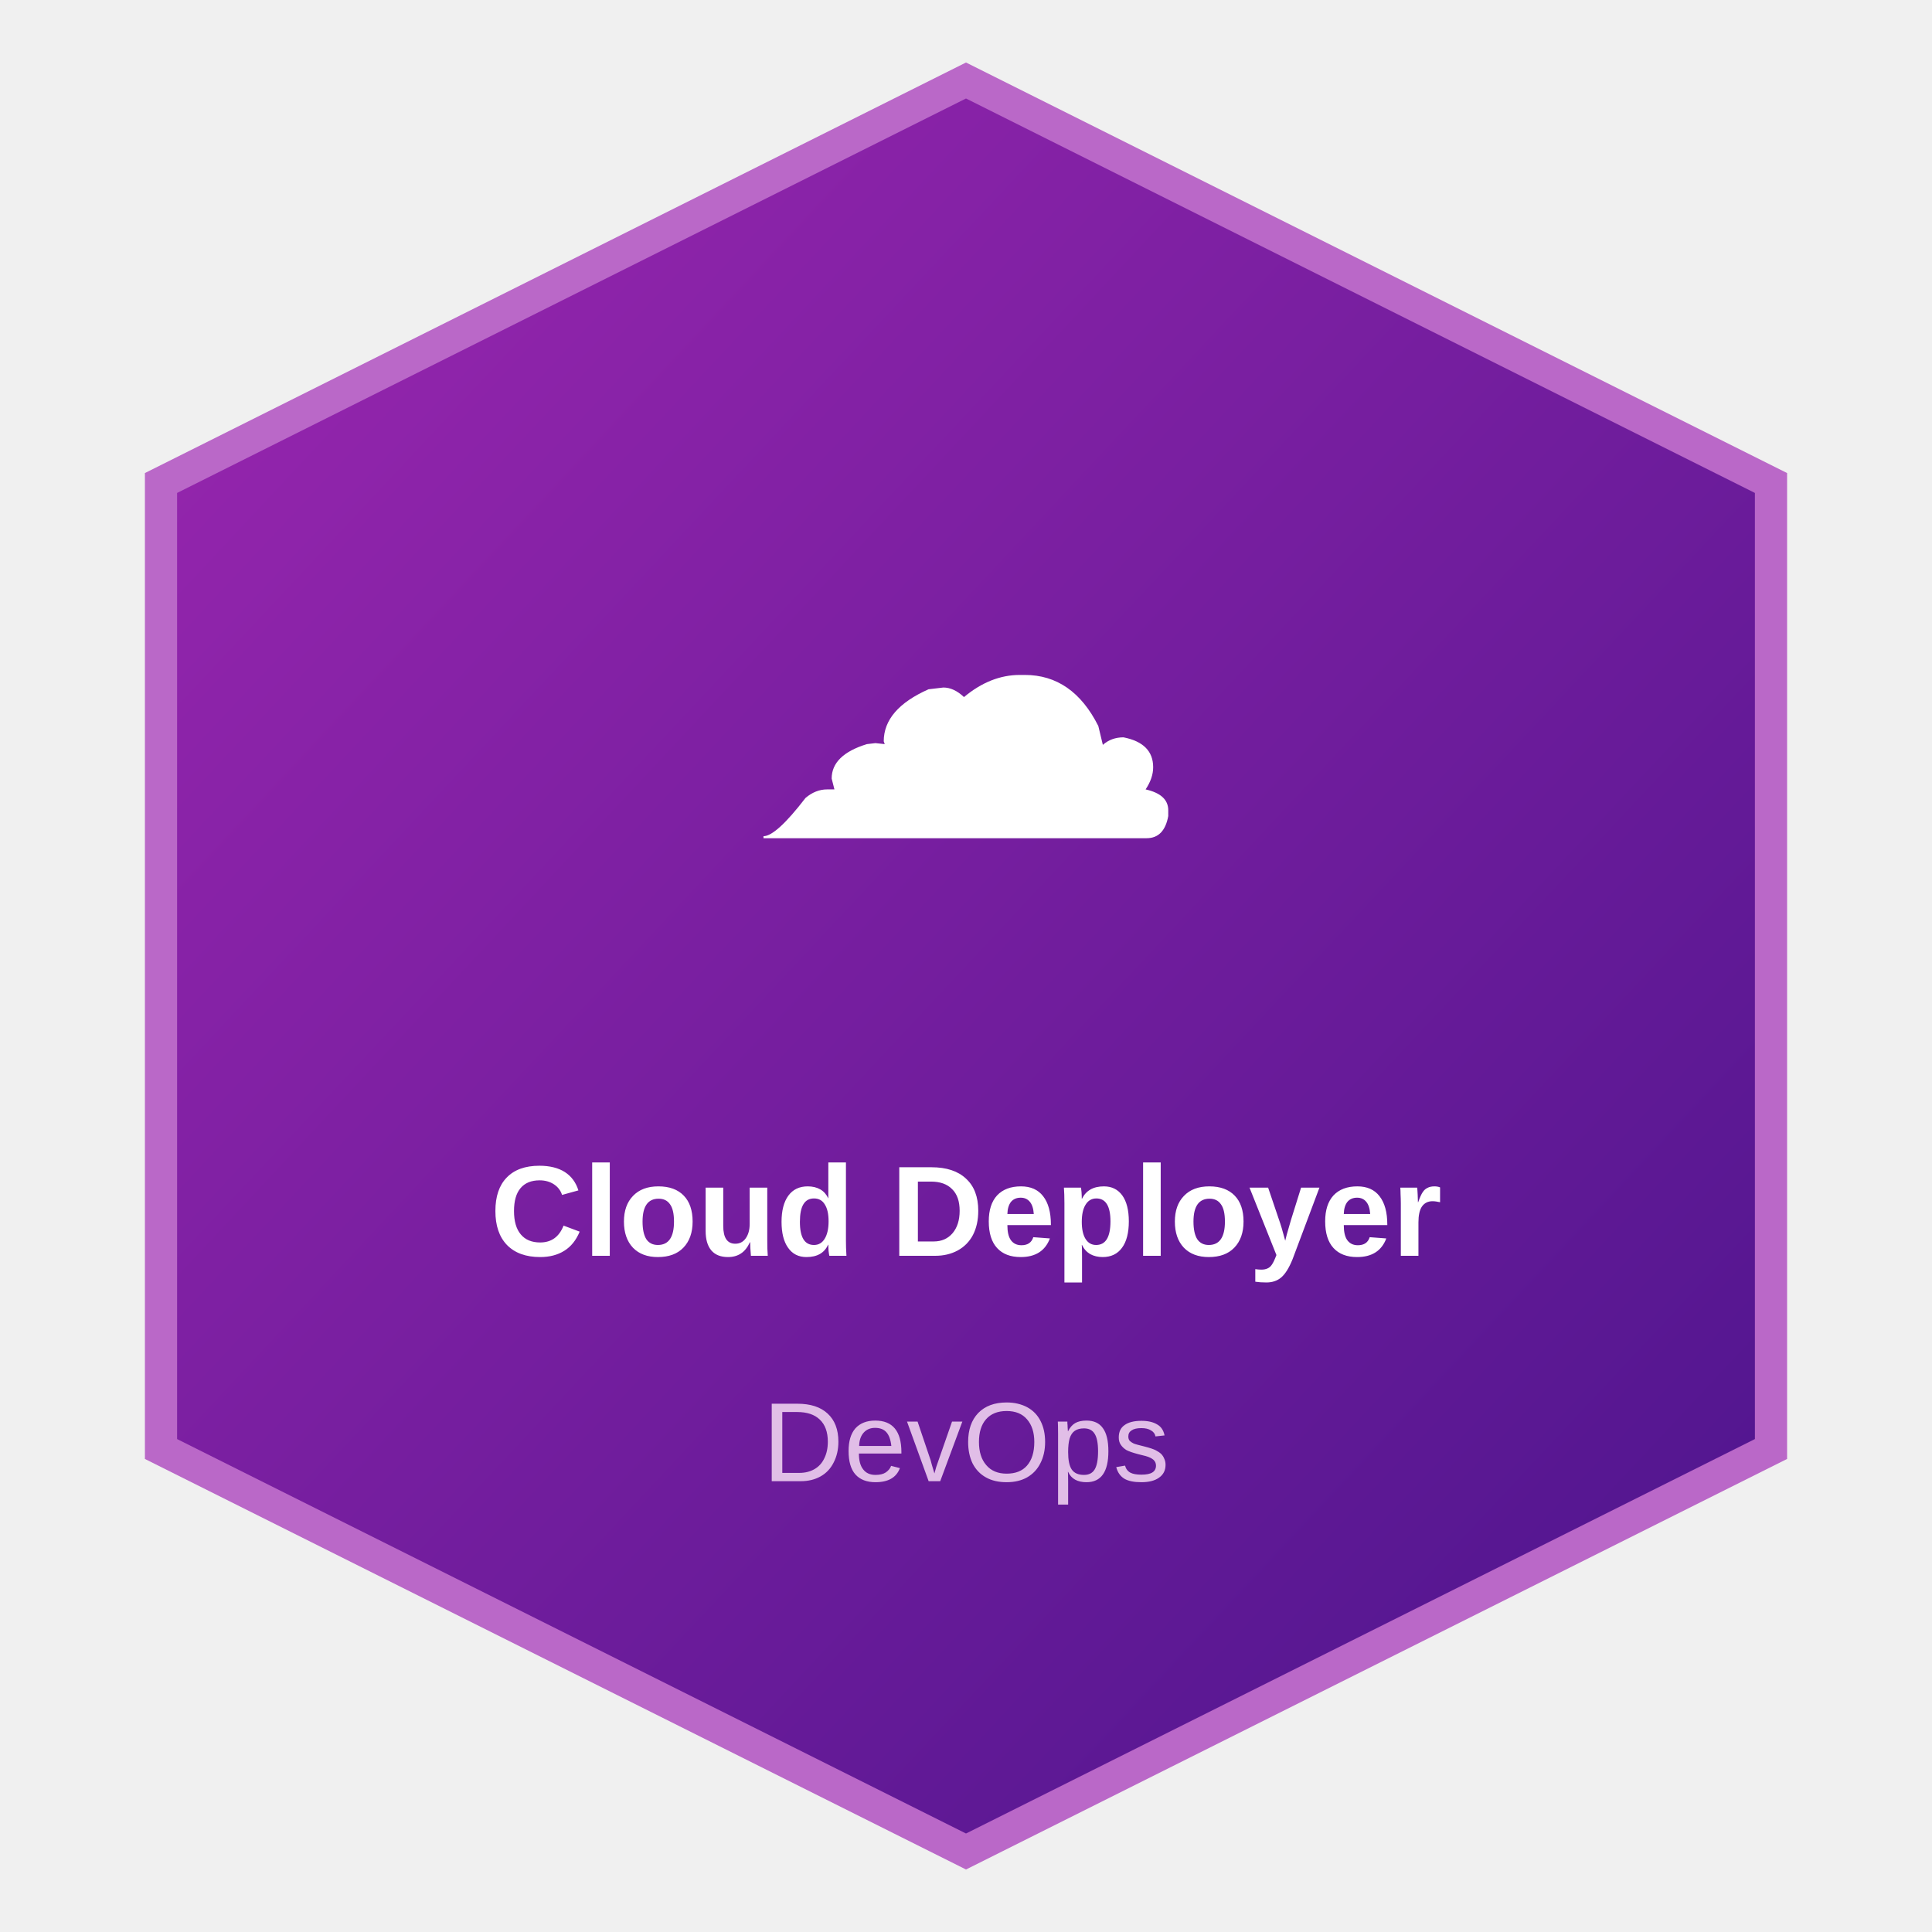
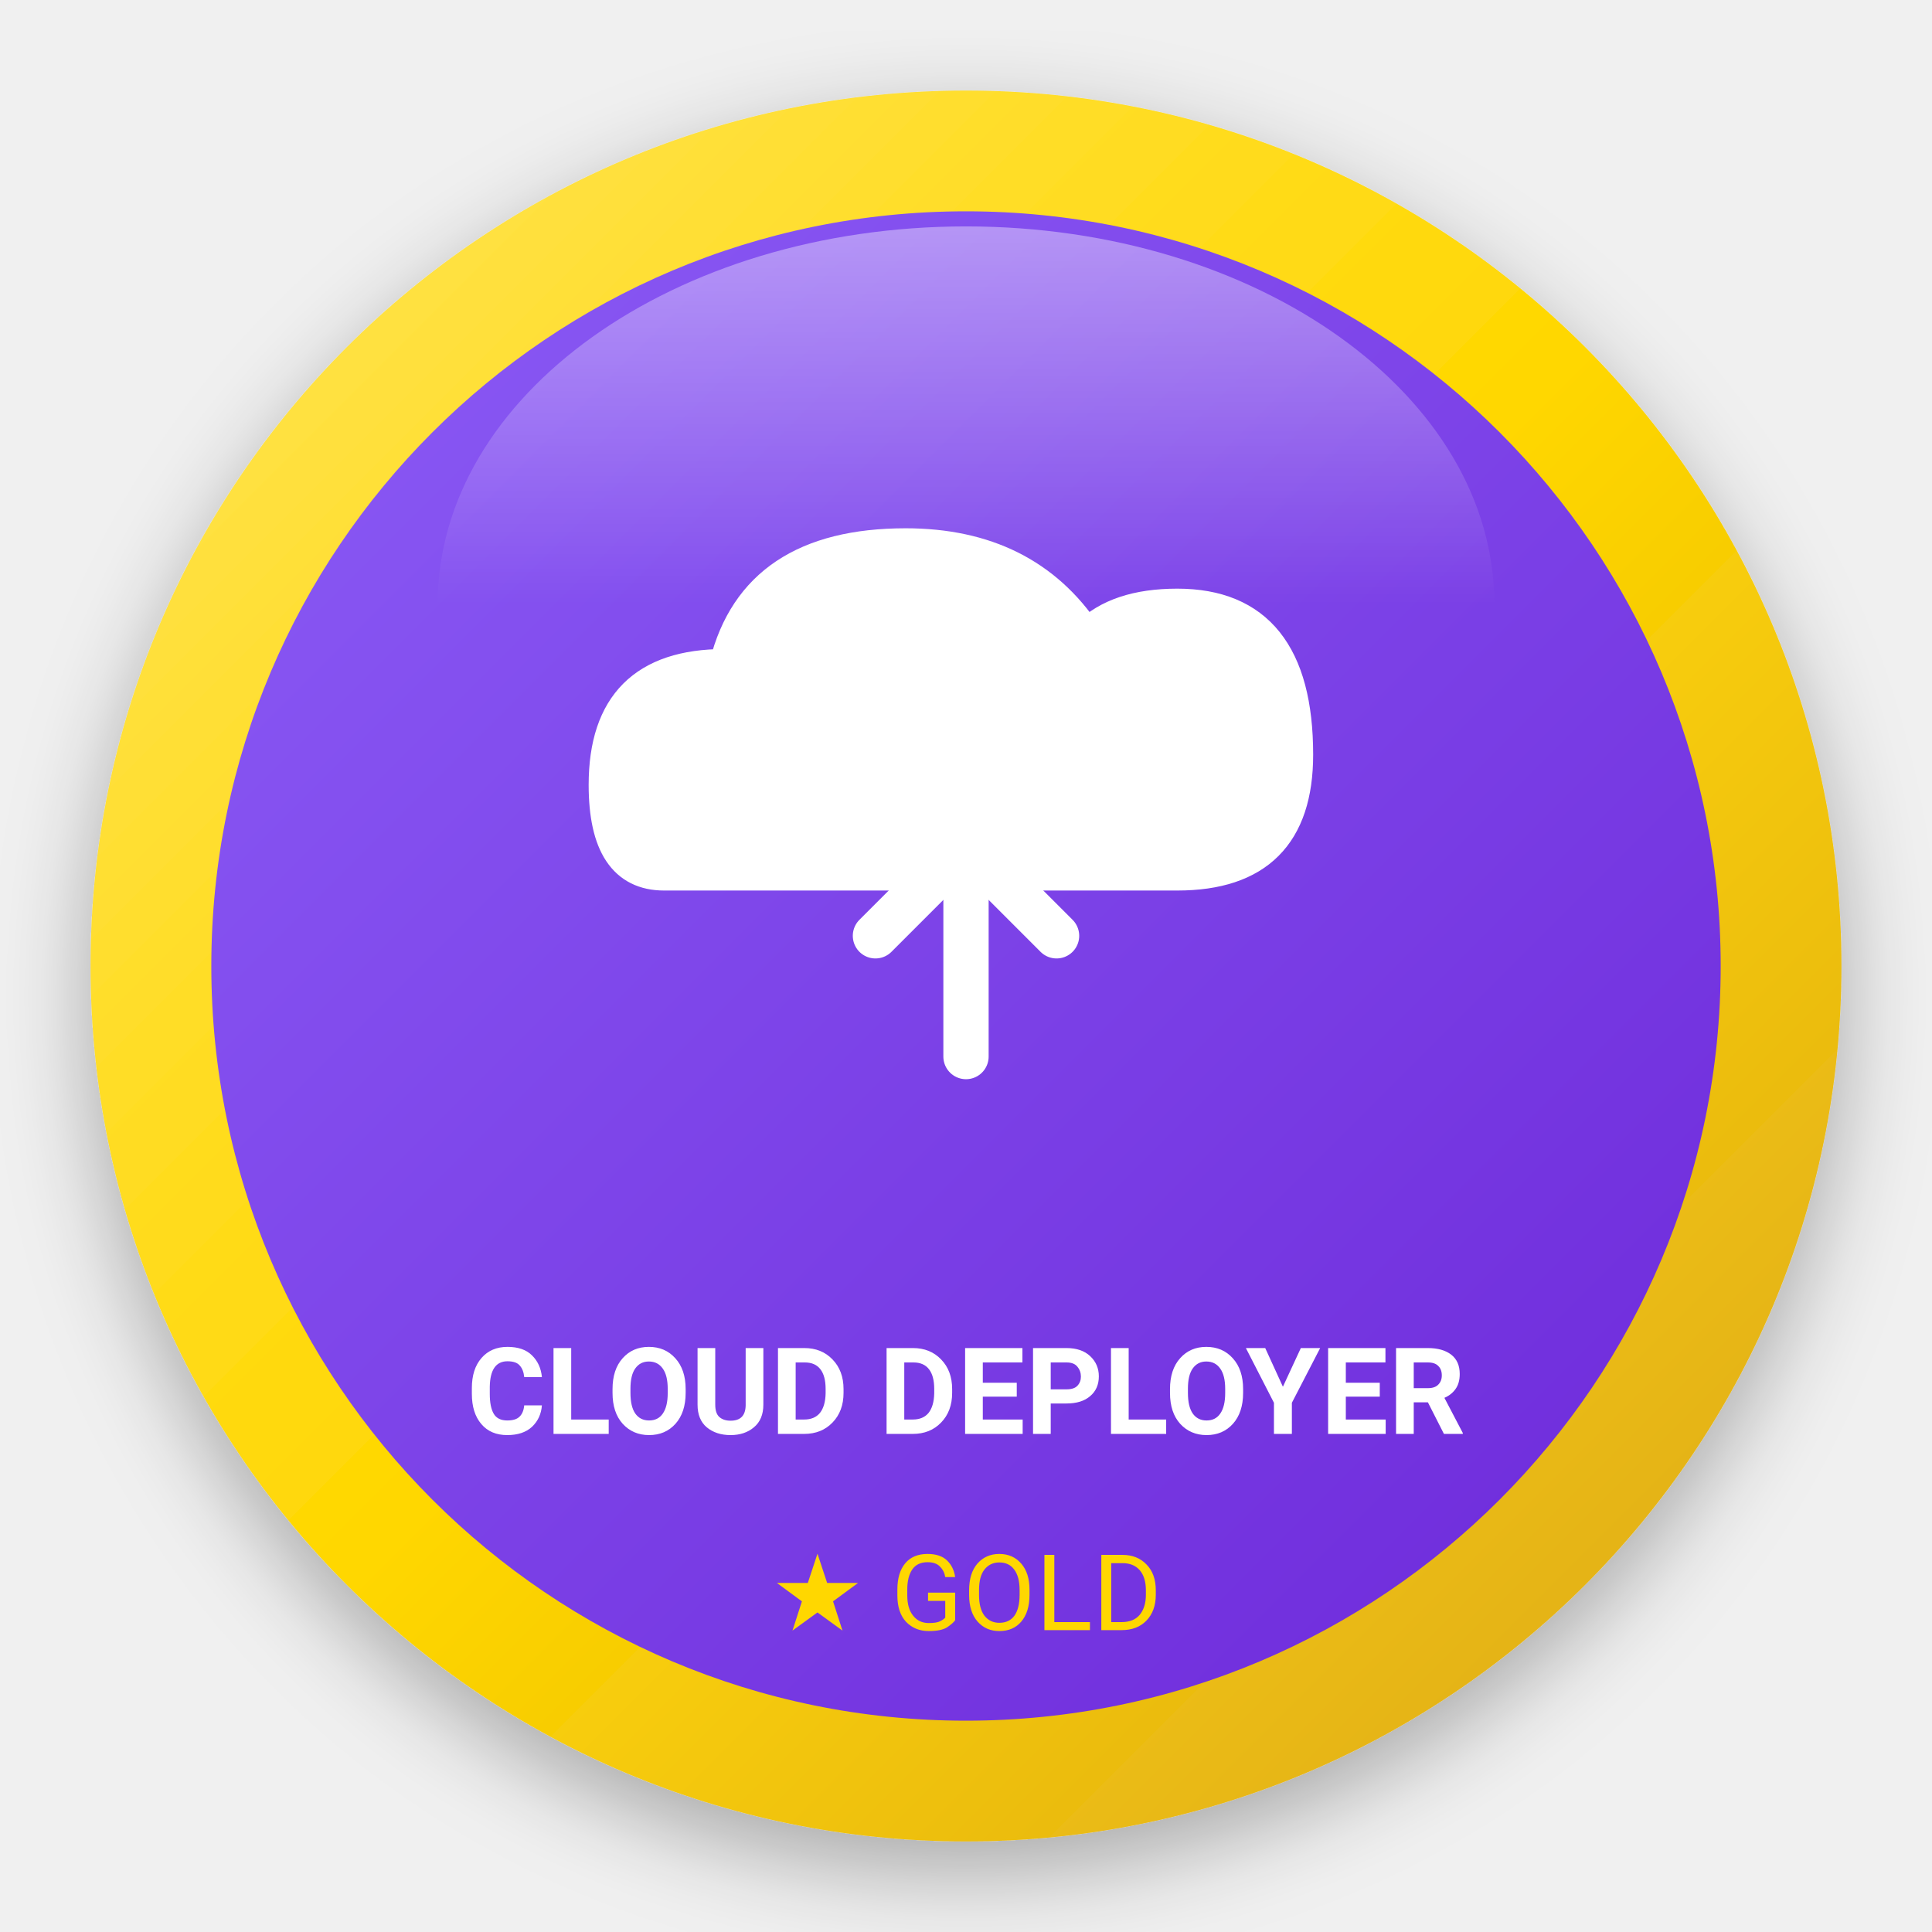
- <svg xmlns="http://www.w3.org/2000/svg" width="120" height="120" viewBox="0 0 120 120">
+ <svg xmlns="http://www.w3.org/2000/svg" width="128" height="128" viewBox="0 0 128 128">
  <defs>
-     <linearGradient id="g" x1="0%" y1="0%" x2="100%" y2="100%">
-       <stop offset="0%" stop-color="#9C27B0" />
-       <stop offset="100%" stop-color="#4A148C" />
+     <linearGradient id="bg" x1="0%" y1="0%" x2="100%" y2="100%">
+       <stop offset="0%" stop-color="#8B5CF6" />
+       <stop offset="100%" stop-color="#6D28D9" />
    </linearGradient>
+     <linearGradient id="gold" x1="0%" y1="0%" x2="100%" y2="100%">
+       <stop offset="0%" stop-color="#FFE55C" />
+       <stop offset="50%" stop-color="#FFD700" />
+       <stop offset="100%" stop-color="#DAA520" />
+     </linearGradient>
+     <linearGradient id="shine" x1="0%" y1="0%" x2="0%" y2="100%">
+       <stop offset="0%" stop-color="white" stop-opacity="0.4" />
+       <stop offset="50%" stop-color="white" stop-opacity="0" />
+     </linearGradient>
+     <filter id="shadow" x="-20%" y="-20%" width="140%" height="140%">
+       <feDropShadow dx="0" dy="2" stdDeviation="3" flood-opacity="0.3" />
+     </filter>
  </defs>
-   <polygon points="60,5 110,30 110,90 60,115 10,90 10,30" fill="url(#g)" stroke="#BA68C8" stroke-width="2" />
-   <text x="60" y="52" text-anchor="middle" font-family="Arial,sans-serif" font-size="28" fill="white">☁️</text>
-   <text x="60" y="78" text-anchor="middle" font-family="Arial,sans-serif" font-size="8" font-weight="bold" fill="white">Cloud Deployer</text>
-   <text x="60" y="92" text-anchor="middle" font-family="Arial,sans-serif" font-size="7" fill="#E1BEE7">DevOps</text>
+   <circle cx="64" cy="64" r="58" fill="url(#gold)" filter="url(#shadow)" />
+   <circle cx="64" cy="64" r="50" fill="url(#bg)" />
+   <ellipse cx="64" cy="40" rx="35" ry="25" fill="url(#shine)" />
+   <g transform="translate(64, 50)" fill="white" stroke="white" stroke-width="2">
+     <path d="M-20,8 Q-24,8 -24,2 Q-24,-6 -16,-6 Q-14,-14 -4,-14 Q4,-14 8,-8 Q10,-10 14,-10 Q22,-10 22,0 Q22,8 14,8 Z" fill="white" />
+     <line x1="0" y1="6" x2="0" y2="20" stroke-width="3" stroke-linecap="round" />
+     <polyline points="-6,12 0,6 6,12" fill="none" stroke-width="3" stroke-linecap="round" stroke-linejoin="round" />
+   </g>
+   <text x="64" y="95" text-anchor="middle" font-family="'Segoe UI',Roboto,sans-serif" font-size="8" font-weight="600" fill="white">CLOUD DEPLOYER</text>
+   <text x="64" y="108" text-anchor="middle" font-family="'Segoe UI',Roboto,sans-serif" font-size="7" fill="#FFD700">★ GOLD</text>
</svg>
